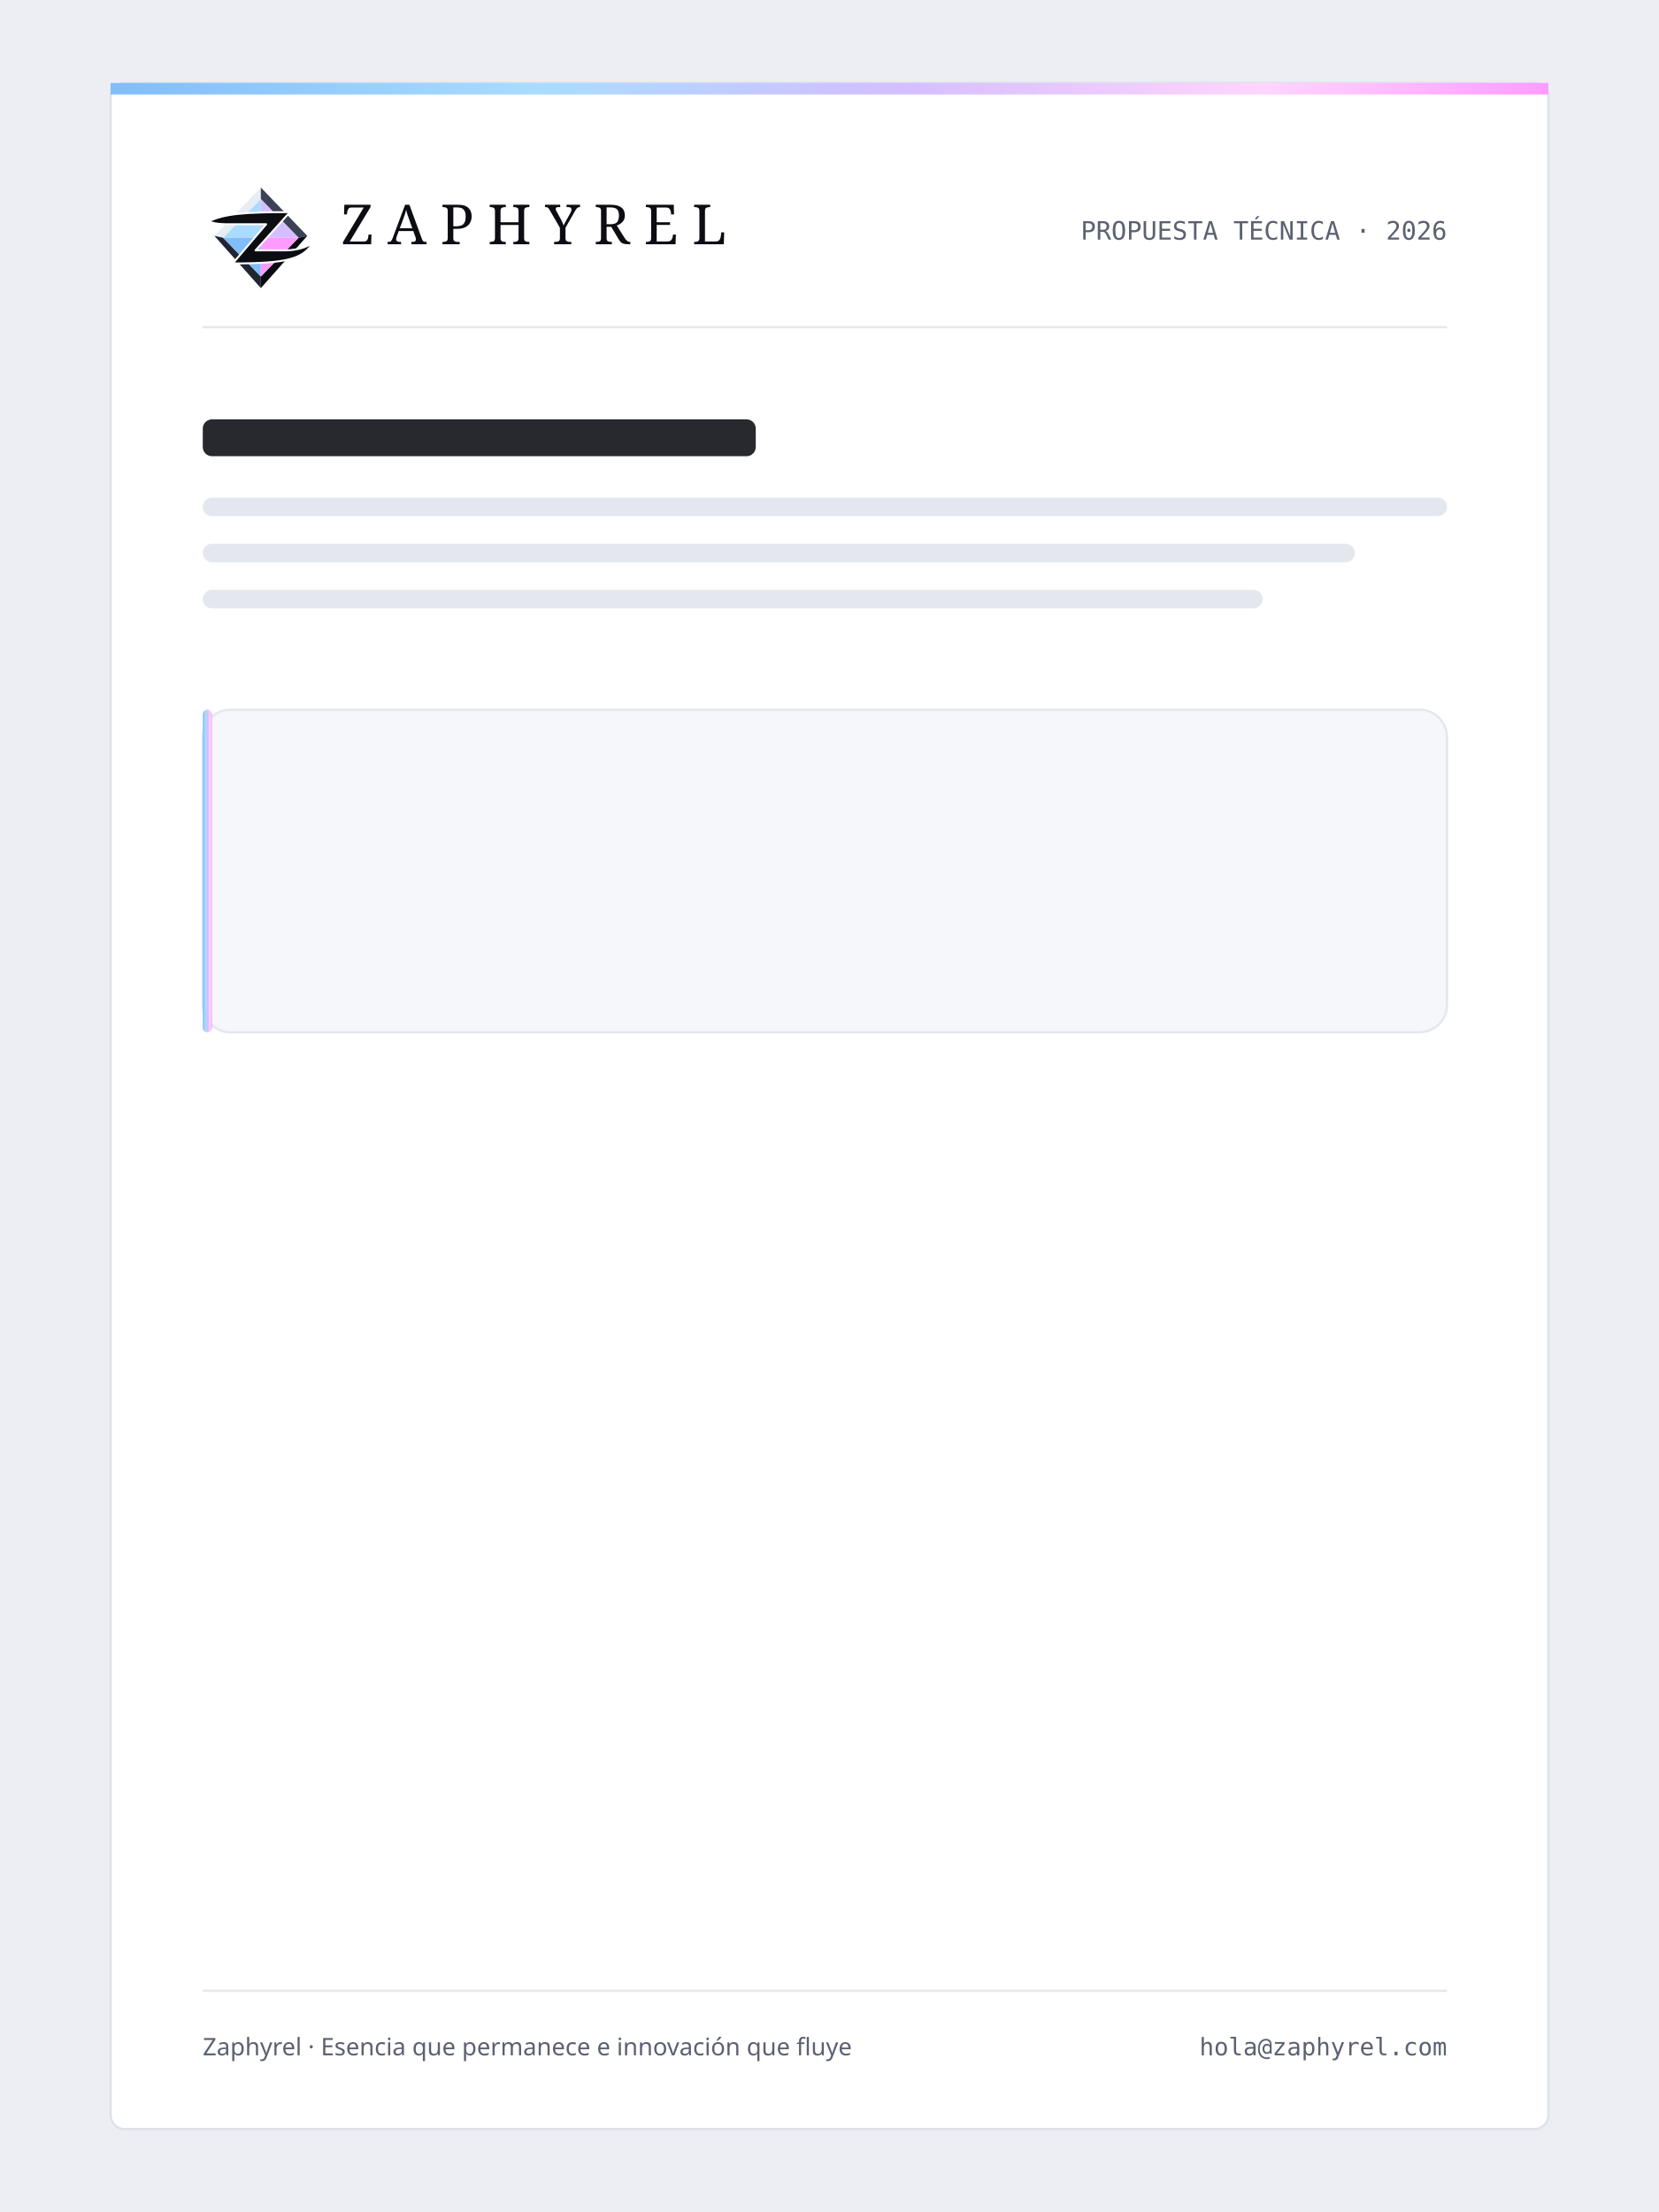
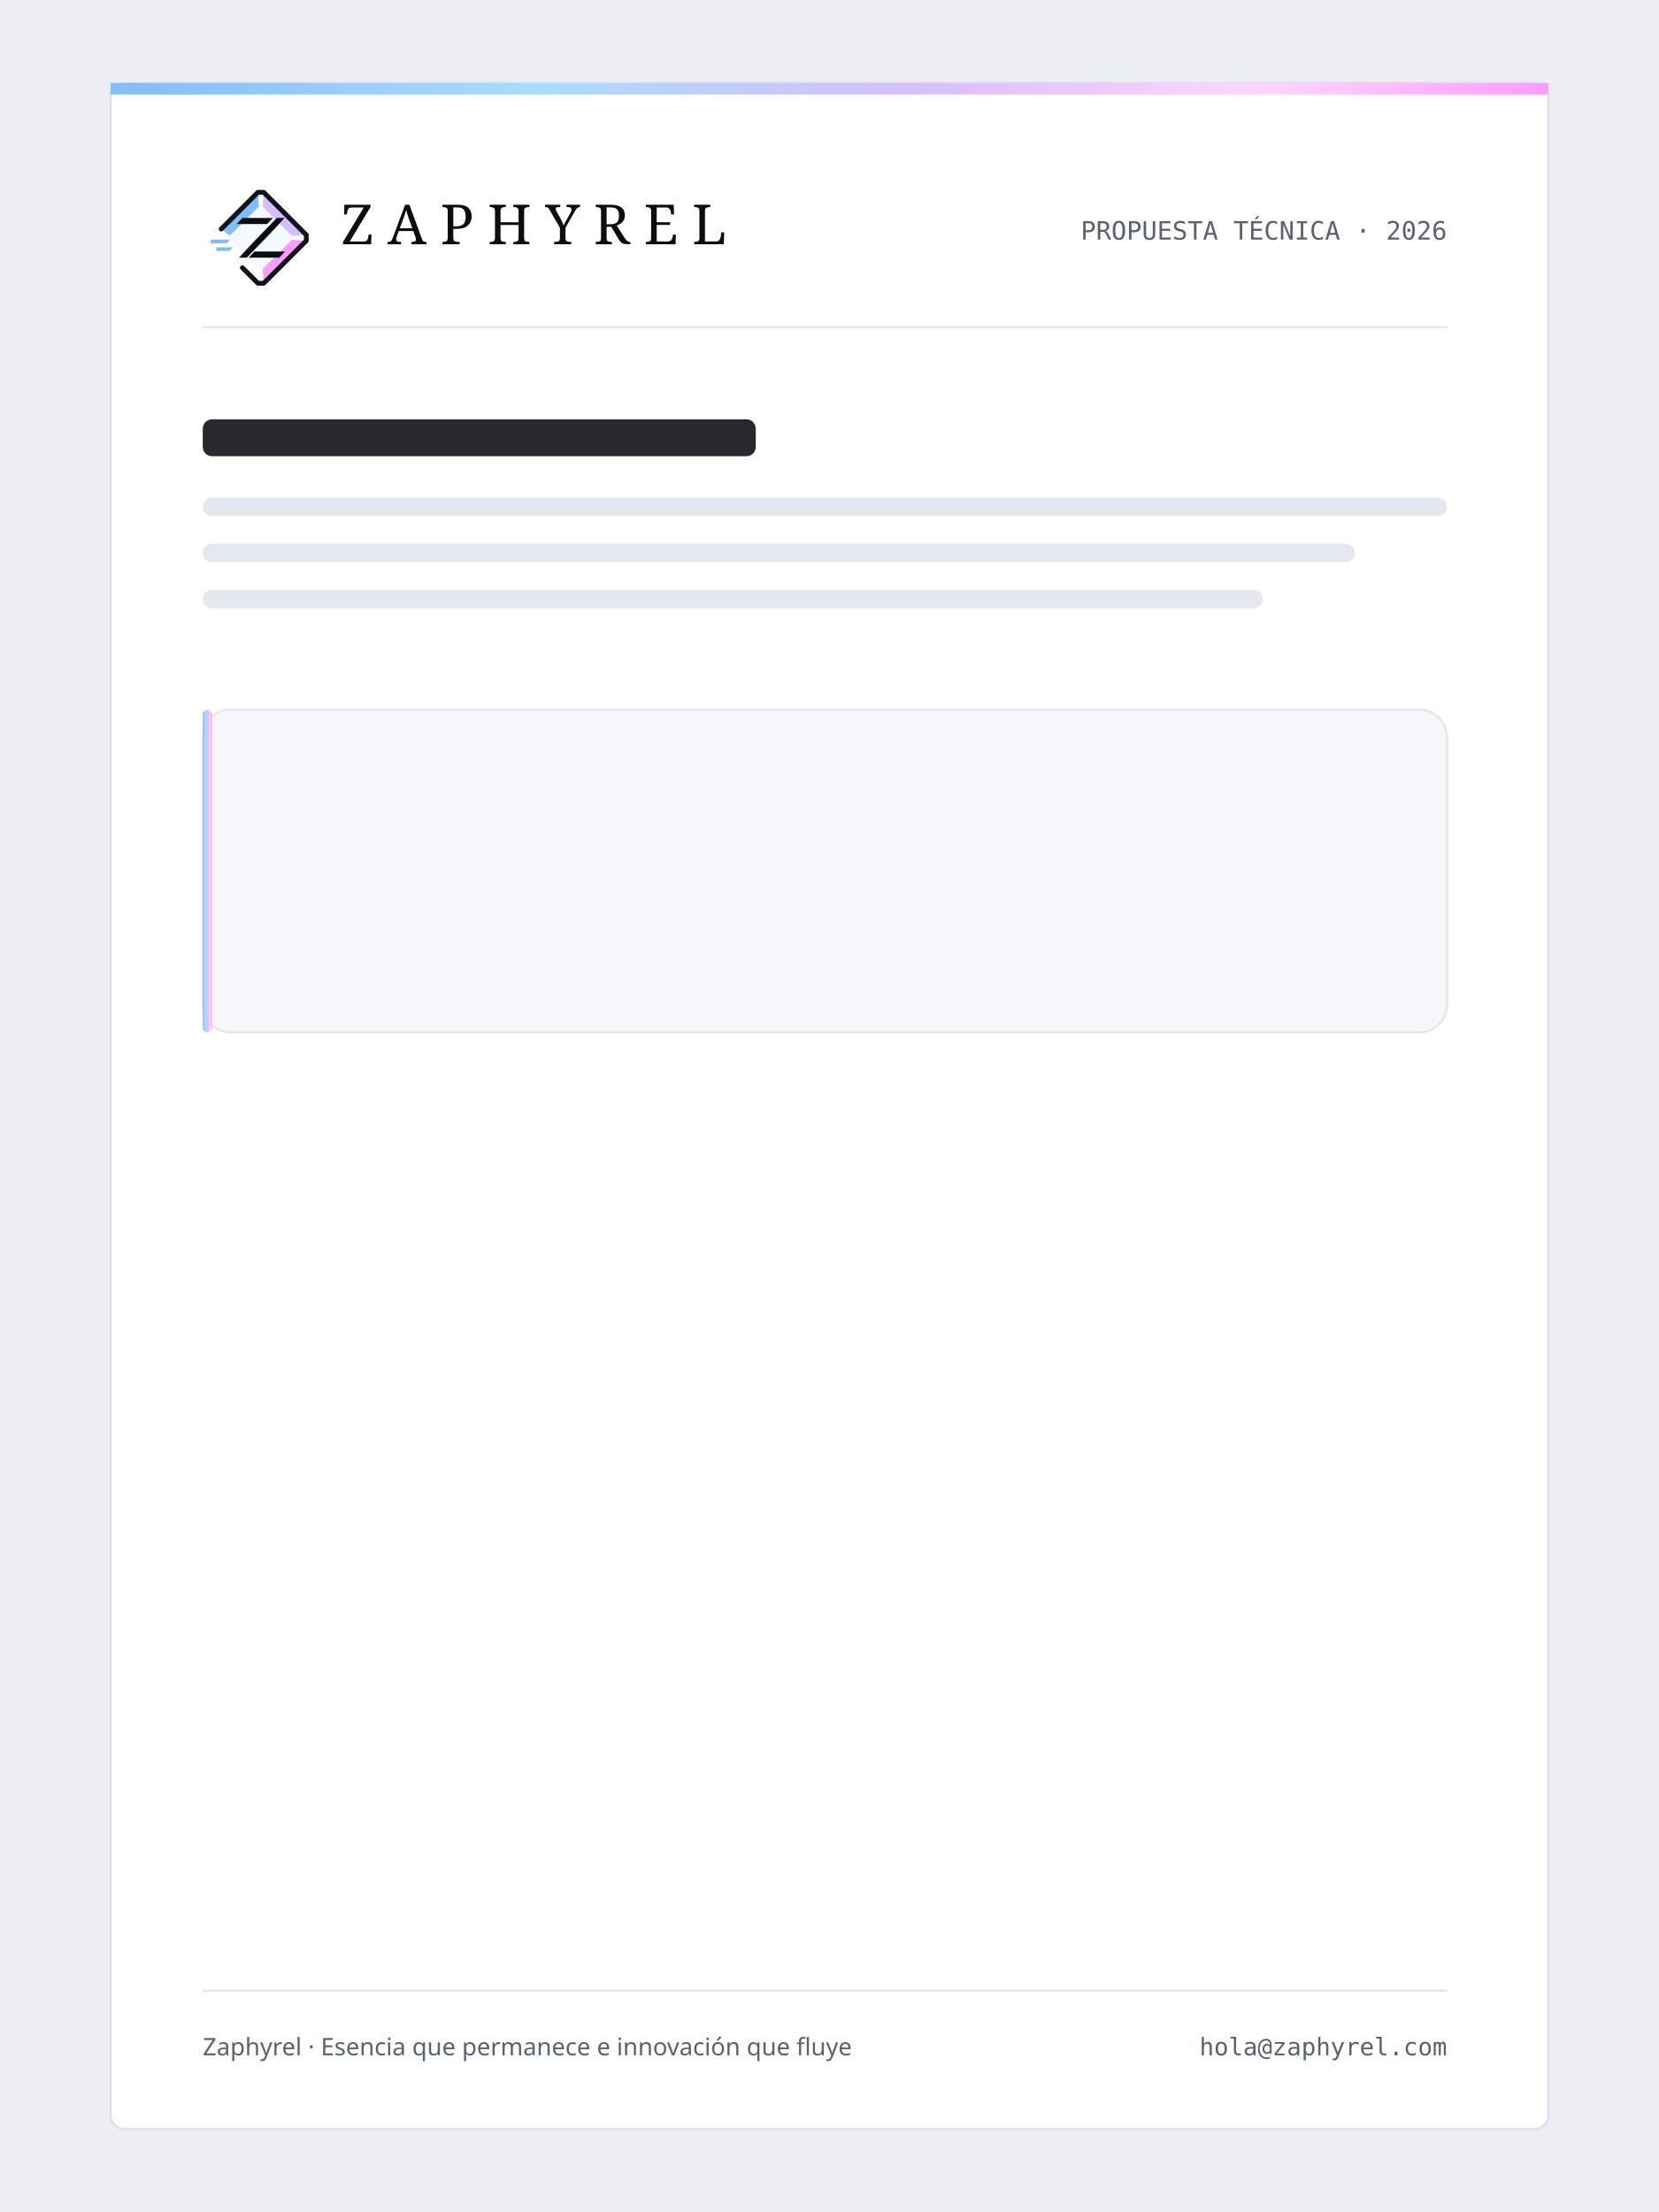
- <svg xmlns="http://www.w3.org/2000/svg" viewBox="0 0 720 960" width="720" height="960" role="img" aria-label="Membrete Zaphyrel v5">
+ <svg xmlns="http://www.w3.org/2000/svg" viewBox="0 0 720 960" width="720" height="960" role="img" aria-label="Membrete Zaphyrel v6">
  <defs>
-     <linearGradient id="mb-prism" x1="0" y1="0" x2="1" y2="0">
+     <linearGradient id="mb6-p" x1="0" y1="0" x2="1" y2="0">
      <stop offset="0" stop-color="#81BDF8" />
      <stop offset="0.3" stop-color="#A9DCFF" />
      <stop offset="0.55" stop-color="#D5BEFF" />
      <stop offset="0.8" stop-color="#FFD5FF" />
      <stop offset="1" stop-color="#FF9AFF" />
    </linearGradient>
  </defs>
  <rect width="720" height="960" fill="#ECEEF3" />
  <rect x="48" y="36" width="624" height="888" rx="6" fill="#FFFFFF" stroke="#DDE1EA" />
-   <rect x="48" y="36" width="624" height="5" fill="url(#mb-prism)" />
+   <rect x="48" y="36" width="624" height="5" fill="url(#mb6-p)" />
  <g transform="translate(88,78) scale(0.42)">
-     <polygon points="60,8 12,58 21,60 60,20" fill="#E8EDF5" />
-     <polygon points="60,8 108,58 99,60 60,20" fill="#3B4254" />
-     <polygon points="12,58 21,60 60,100 60,112" fill="#202532" />
-     <polygon points="108,58 60,112 60,100 99,60" fill="#090B10" />
-     <polygon points="60,20 21,60 60,60" fill="#A9DCFF" />
-     <polygon points="60,20 99,60 60,60" fill="#D5BEFF" />
-     <polygon points="21,60 60,100 60,60" fill="#81BDF8" />
-     <polygon points="99,60 60,100 60,60" fill="#FF9AFF" />
-     <path d="M 6 43 C 23 35, 43 33.5, 90 33.5 L 54.5 73 H 84.5 C 97 73, 106 70, 114 65.5 C 103 81.5, 89 86.5, 31 86.5 L 65.5 46 H 37 C 23 46, 14 46.5, 6 43 Z" fill="#0B0D12" stroke="#FFFFFF" stroke-width="2" stroke-linejoin="round" />
+     <polygon points="19,51 57,13 58,28 28,58" fill="#81BDF8" />
+     <polygon points="63,13 107,57 92,58 62,28" fill="#D5BEFF" />
+     <polygon points="107,63 63,107 62,92 92,62" fill="#FF9AFF" />
+     <polygon points="58,28 62,28 92,58 92,62 62,92 58,92 28,62 28,58" fill="#F4F8FF" />
+     <path d="M 19 51 L 57 13 L 63 13 L 107 57 L 107 63 L 63 107 L 57 107 L 41 91" fill="none" stroke="#11141D" stroke-width="5" stroke-linecap="round" stroke-linejoin="round" />
+     <path d="M 8 61.8 H 28.5 L 24.5 65.8 H 8 Z M 14 69.8 H 31.5 L 27.5 73.6 H 14 Z" fill="#81BDF8" />
+     <path d="M 41 39.5 H 72.5 L 66.5 45.8 H 35 Z M 53.5 74.2 H 85 L 79 80.5 H 47.5 Z M 76.5 39.5 H 84.5 C 71.5 54, 59.5 66, 45.5 80.5 H 37.5 C 50.5 66, 62.5 54, 76.5 39.5 Z" fill="#0B0D12" />
  </g>
  <text x="148" y="106" font-family="'Instrument Serif', Georgia, serif" font-size="24" letter-spacing="6" fill="#0B0D12">ZAPHYREL</text>
  <text x="628" y="104" text-anchor="end" font-family="'JetBrains Mono', monospace" font-size="11" fill="#5A6171">PROPUESTA TÉCNICA · 2026</text>
  <line x1="88" y1="142" x2="628" y2="142" stroke="#E4E7EE" />
  <rect x="88" y="182" width="240" height="16" rx="4" fill="#0B0D12" opacity=".88" />
  <rect x="88" y="216" width="540" height="8" rx="4" fill="#E4E7EE" />
  <rect x="88" y="236" width="500" height="8" rx="4" fill="#E4E7EE" />
  <rect x="88" y="256" width="460" height="8" rx="4" fill="#E4E7EE" />
  <rect x="88" y="308" width="540" height="140" rx="12" fill="#F6F7FA" stroke="#E4E7EE" />
-   <rect x="88" y="308" width="4" height="140" rx="2" fill="url(#mb-prism)" />
+   <rect x="88" y="308" width="4" height="140" rx="2" fill="url(#mb6-p)" />
  <line x1="88" y1="864" x2="628" y2="864" stroke="#E4E7EE" />
  <text x="88" y="892" font-family="'Plus Jakarta Sans', system-ui, sans-serif" font-size="10.5" fill="#5A6171">Zaphyrel · Esencia que permanece e innovación que fluye</text>
  <text x="628" y="892" text-anchor="end" font-family="'JetBrains Mono', monospace" font-size="10.5" fill="#5A6171">hola@zaphyrel.com</text>
</svg>
